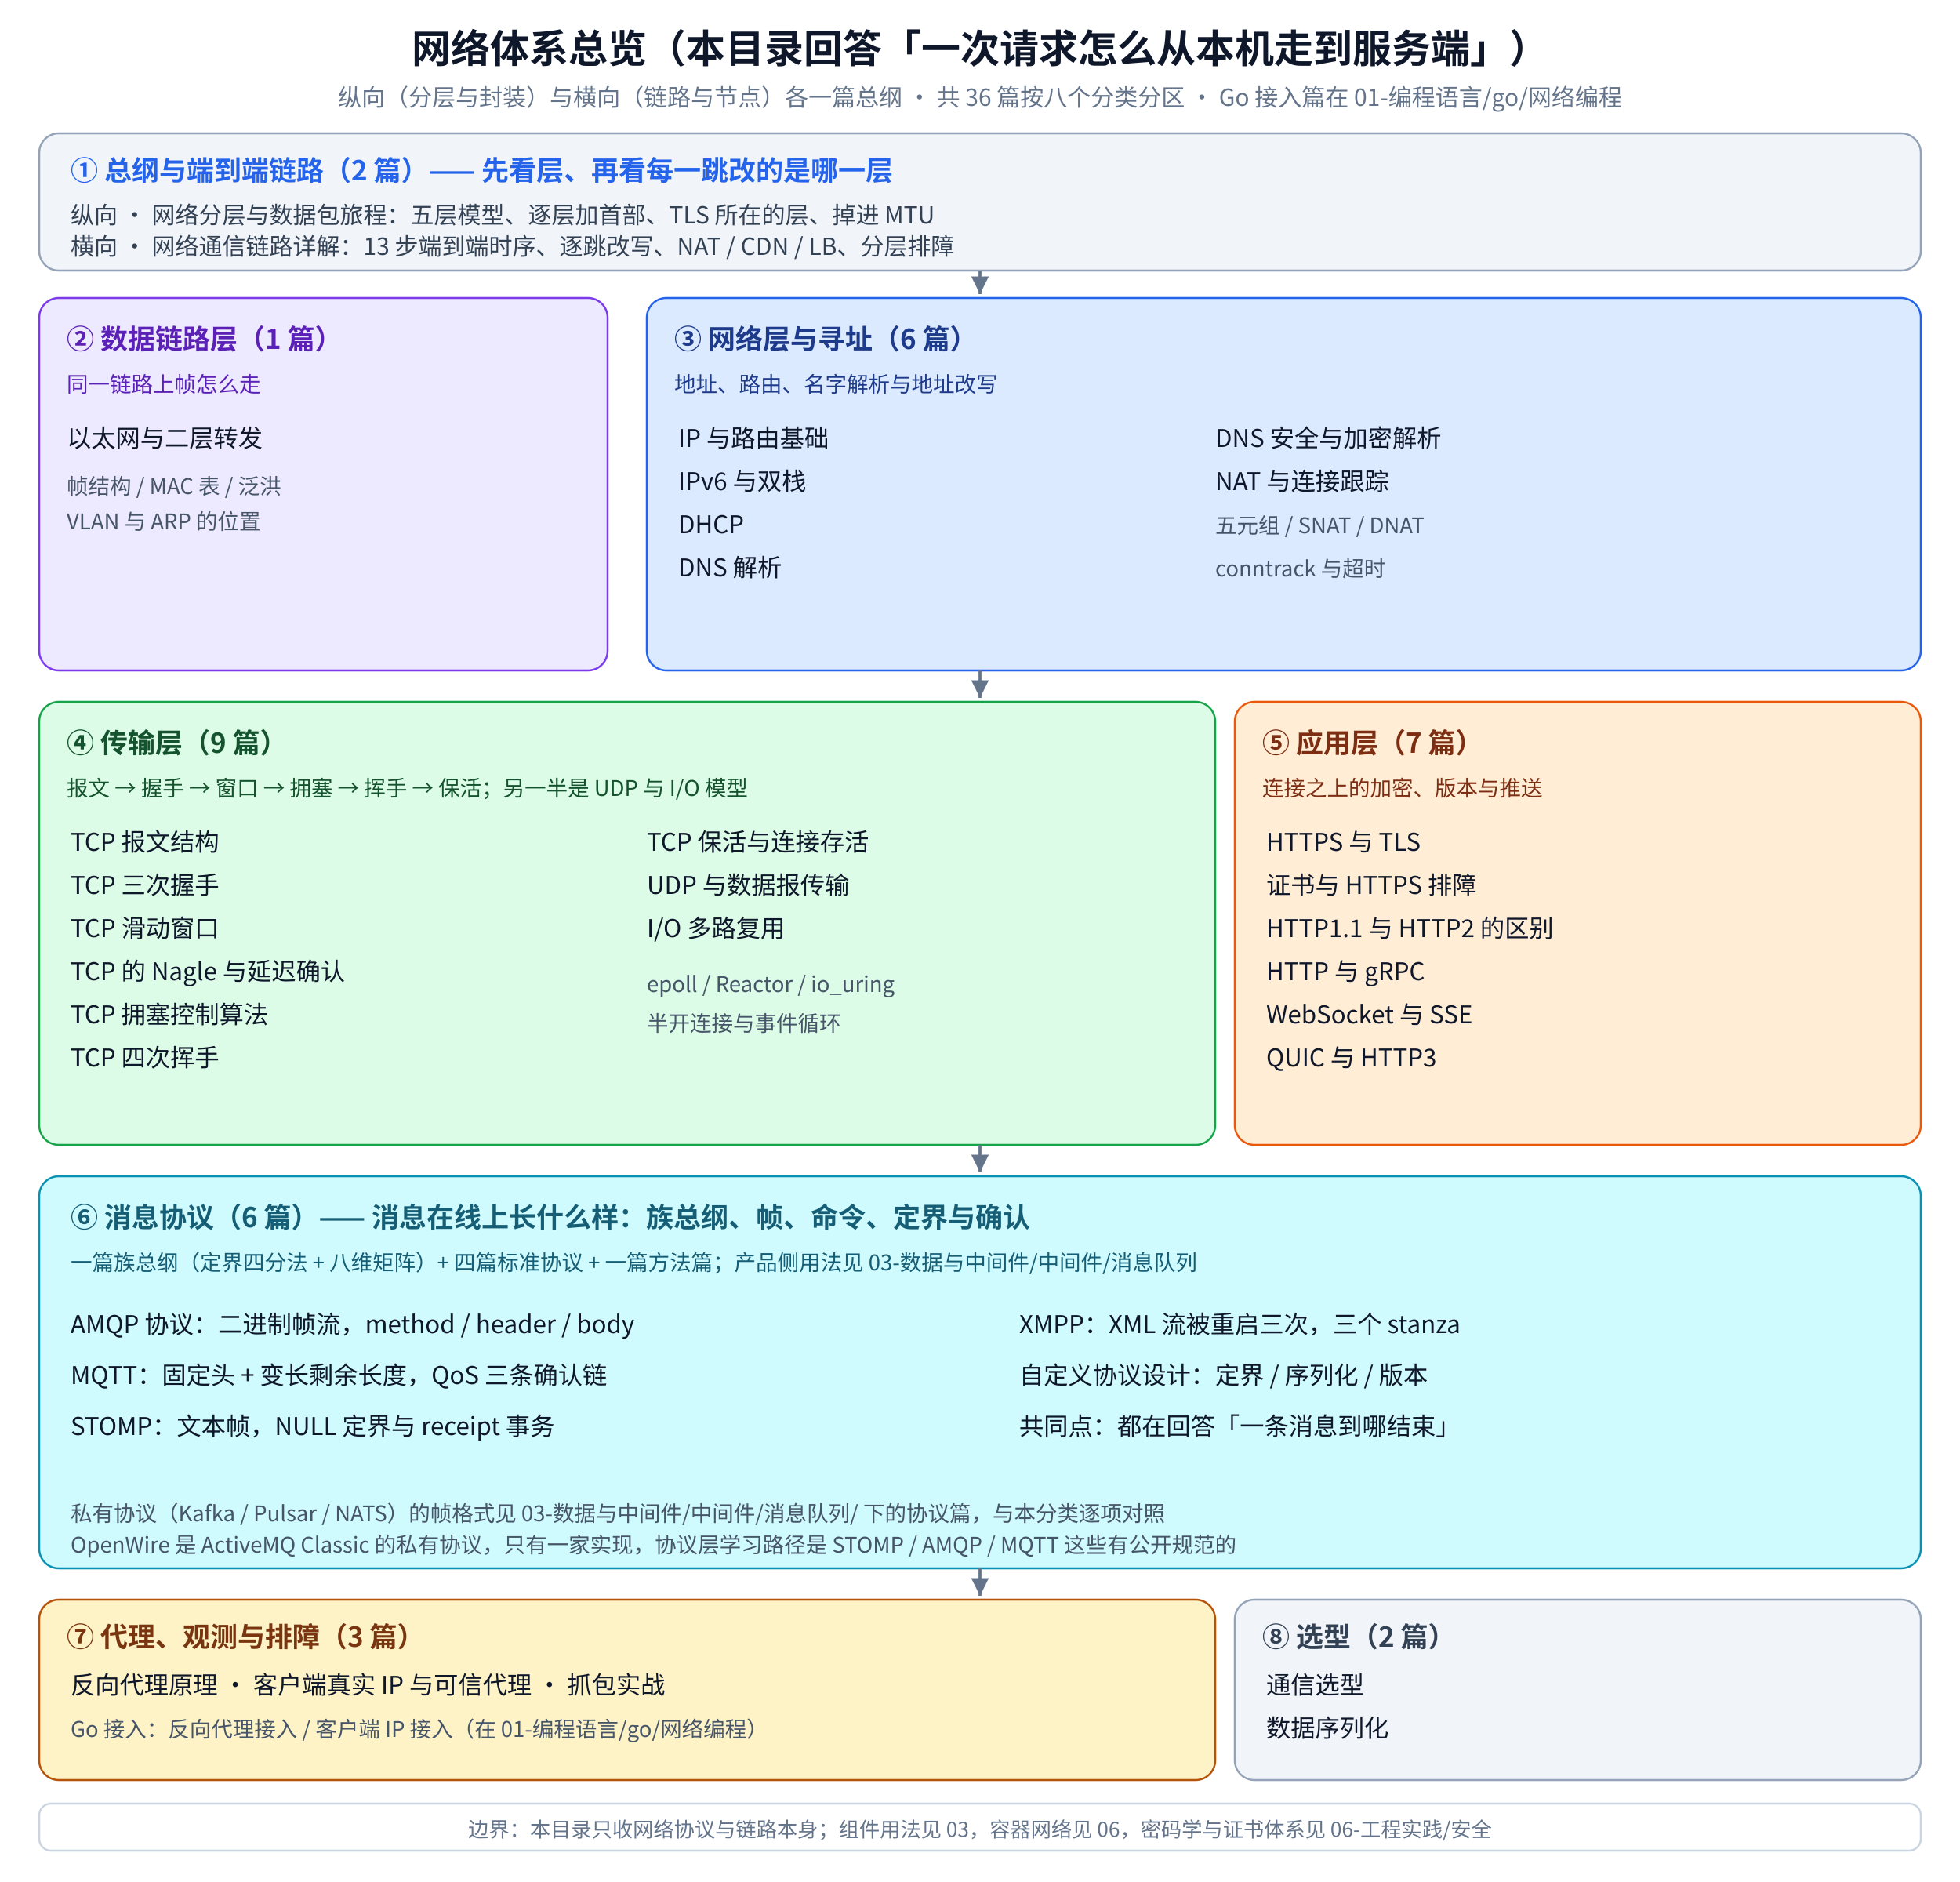
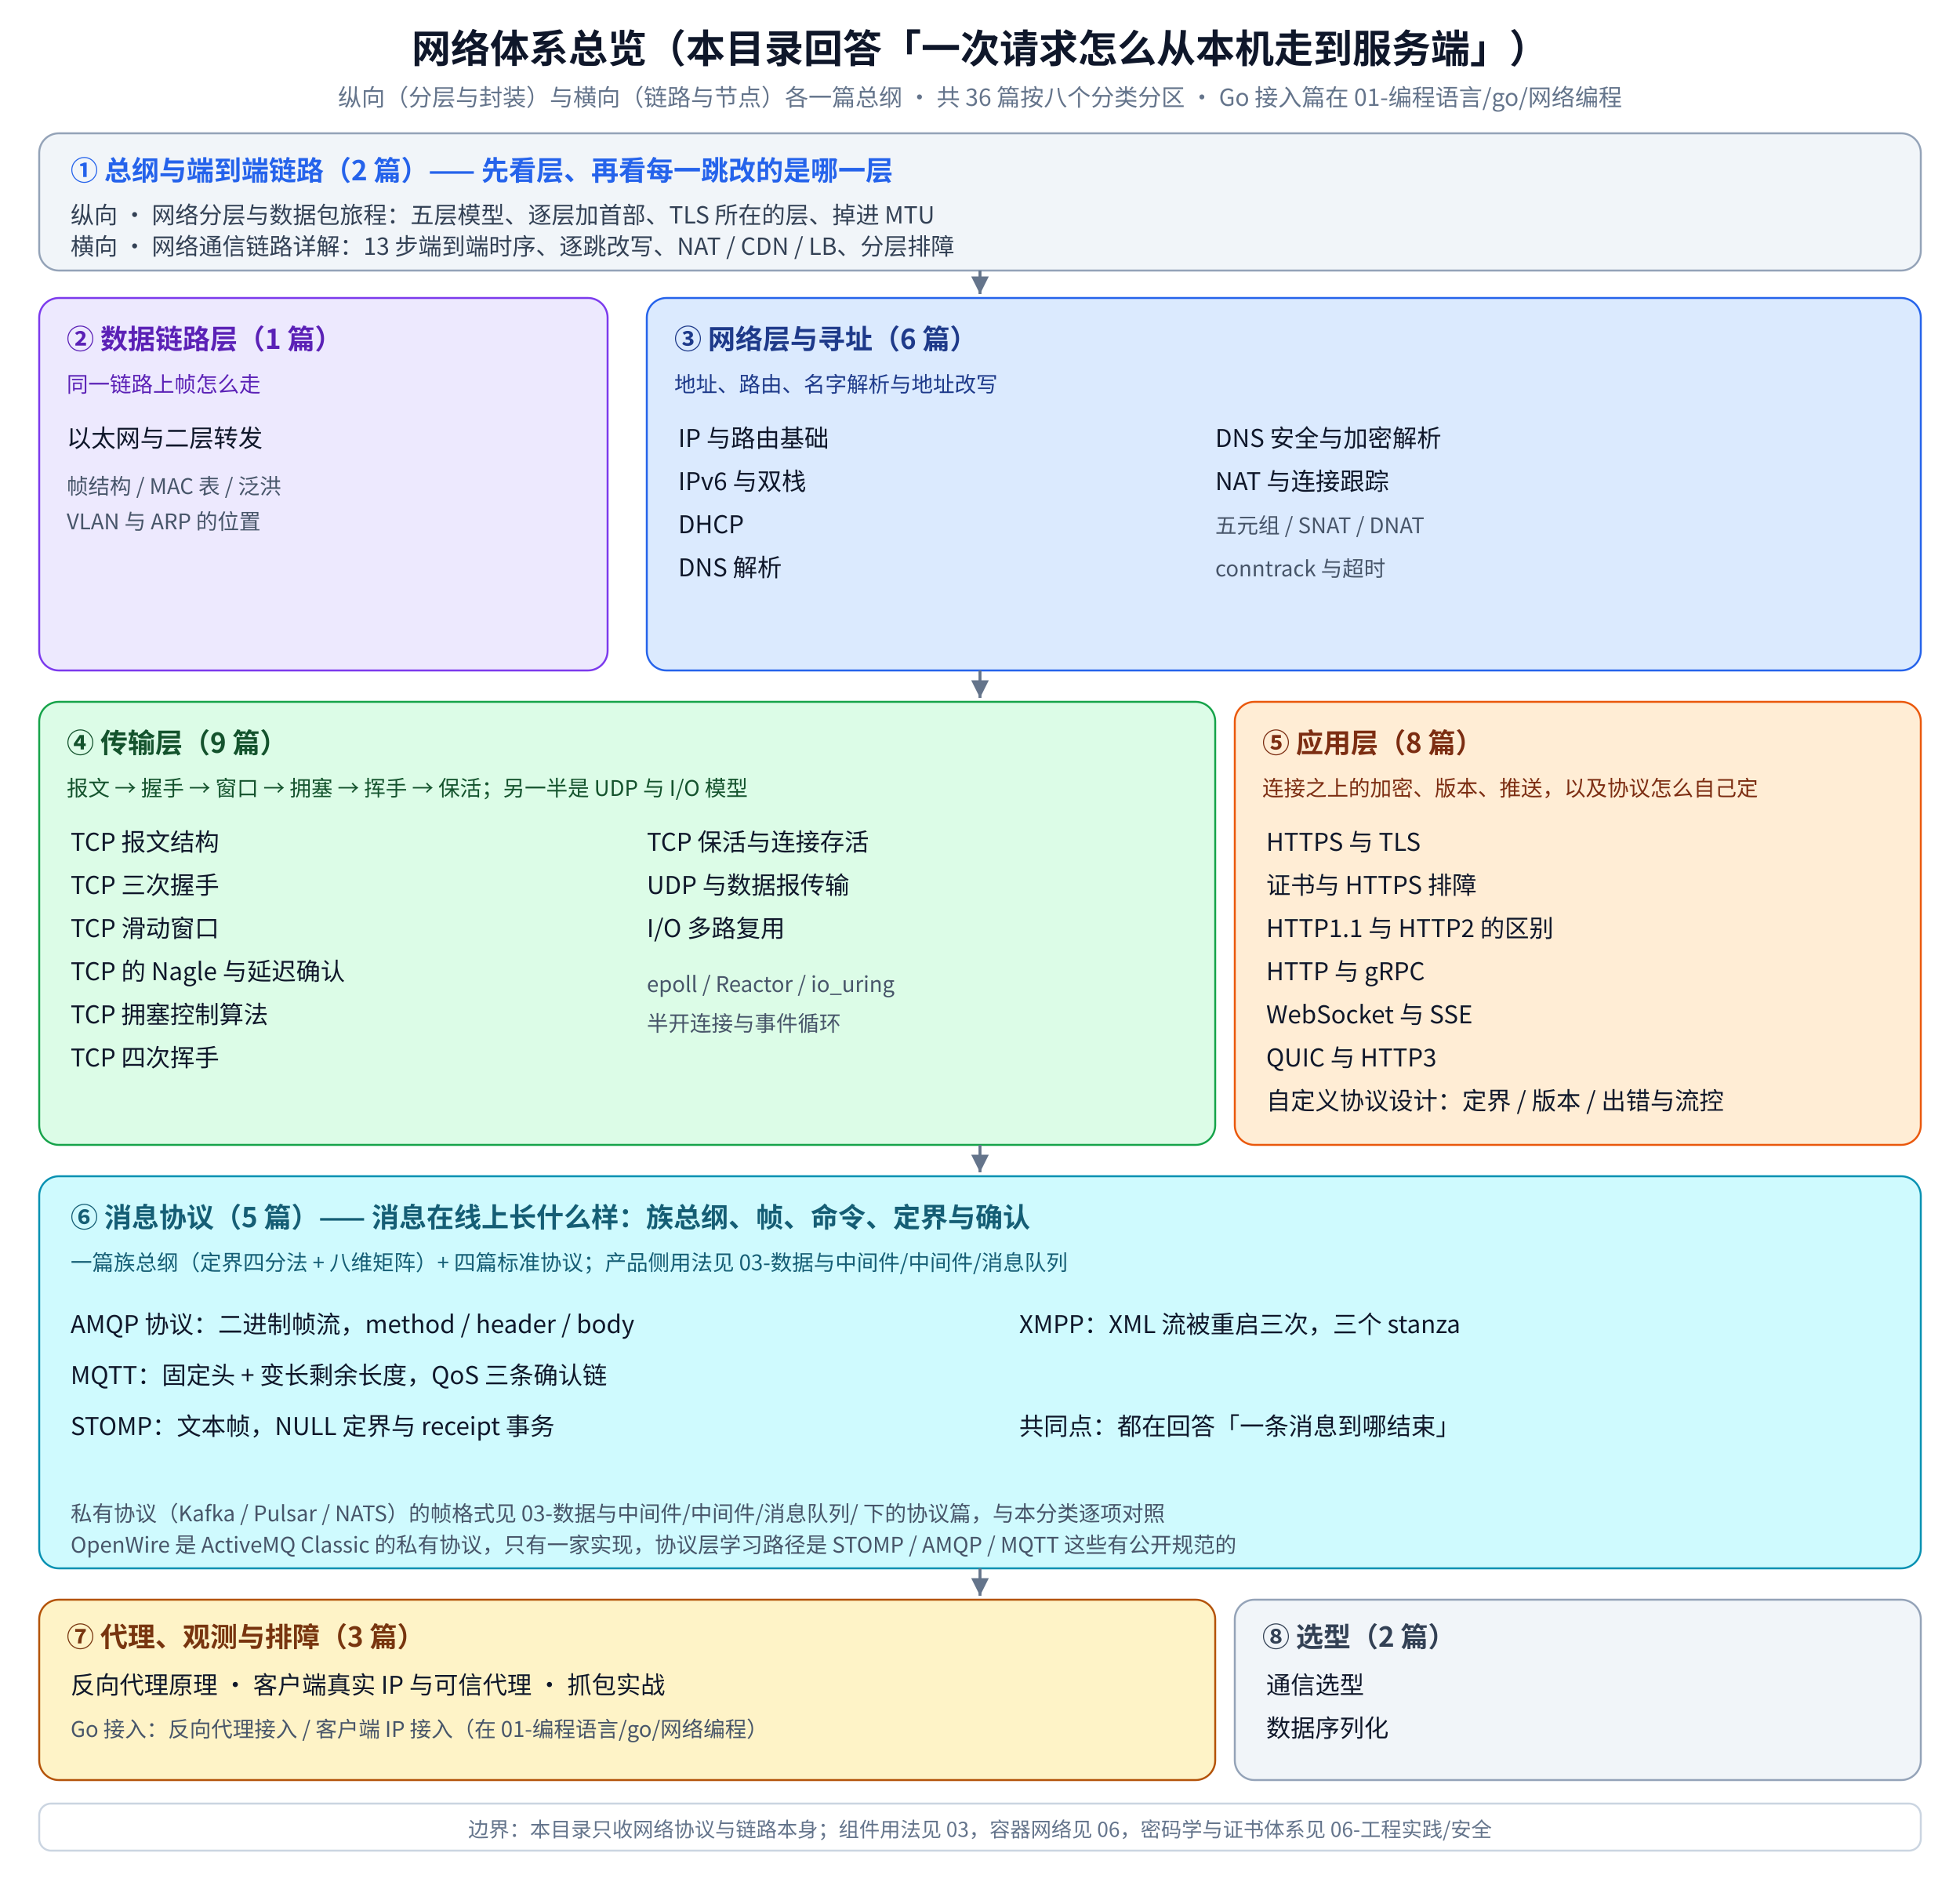
<svg xmlns="http://www.w3.org/2000/svg" viewBox="0 0 1000 960" width="1000" height="960" font-family="Microsoft YaHei, PingFang SC, Noto Sans CJK SC, sans-serif">
  <defs>
    <marker id="arw" markerWidth="8" markerHeight="8" refX="6" refY="3" orient="auto">
      <path d="M0,0 L6,3 L0,6 Z" fill="#64748b" />
    </marker>
  </defs>
  <rect width="1000" height="960" fill="#ffffff" />
  <text x="500" y="32" text-anchor="middle" font-size="20" font-weight="bold" fill="#0f172a">网络体系总览（本目录回答「一次请求怎么从本机走到服务端」）</text>
  <text x="500" y="54" text-anchor="middle" font-size="12" fill="#64748b">纵向（分层与封装）与横向（链路与节点）各一篇总纲 · 共 36 篇按八个分类分区 · Go 接入篇在 01-编程语言/go/网络编程</text>
  <rect x="20" y="68" width="960" height="70" rx="10" fill="#f1f5f9" stroke="#94a3b8" />
  <text x="36" y="92" font-size="14" font-weight="bold" fill="#2563eb">① 总纲与端到端链路（2 篇）—— 先看层、再看每一跳改的是哪一层</text>
  <text x="36" y="114" font-size="12" fill="#334155">纵向 · 网络分层与数据包旅程：五层模型、逐层加首部、TLS 所在的层、掉进 MTU</text>
  <text x="36" y="130" font-size="12" fill="#334155">横向 · 网络通信链路详解：13 步端到端时序、逐跳改写、NAT / CDN / LB、分层排障</text>
  <line x1="500" y1="138" x2="500" y2="150" stroke="#64748b" stroke-width="1.5" marker-end="url(#arw)" />
  <rect x="20" y="152" width="290" height="190" rx="10" fill="#ede9fe" stroke="#7c3aed" />
  <text x="34" y="178" font-size="14" font-weight="bold" fill="#5b21b6">② 数据链路层（1 篇）</text>
  <text x="34" y="200" font-size="11" fill="#5b21b6">同一链路上帧怎么走</text>
  <text x="34" y="228" font-size="12.5" fill="#0f172a">以太网与二层转发</text>
  <text x="34" y="252" font-size="11" fill="#475569">帧结构 / MAC 表 / 泛洪</text>
  <text x="34" y="270" font-size="11" fill="#475569">VLAN 与 ARP 的位置</text>
  <rect x="330" y="152" width="650" height="190" rx="10" fill="#dbeafe" stroke="#2563eb" />
  <text x="344" y="178" font-size="14" font-weight="bold" fill="#1e3a8a">③ 网络层与寻址（6 篇）</text>
  <text x="344" y="200" font-size="11" fill="#1e3a8a">地址、路由、名字解析与地址改写</text>
  <text x="346" y="228" font-size="12.5" fill="#0f172a">IP 与路由基础</text>
  <text x="346" y="250" font-size="12.5" fill="#0f172a">IPv6 与双栈</text>
  <text x="346" y="272" font-size="12.5" fill="#0f172a">DHCP</text>
  <text x="346" y="294" font-size="12.5" fill="#0f172a">DNS 解析</text>
  <text x="620" y="228" font-size="12.5" fill="#0f172a">DNS 安全与加密解析</text>
  <text x="620" y="250" font-size="12.5" fill="#0f172a">NAT 与连接跟踪</text>
  <text x="620" y="272" font-size="11" fill="#475569">五元组 / SNAT / DNAT</text>
  <text x="620" y="294" font-size="11" fill="#475569">conntrack 与超时</text>
  <line x1="500" y1="342" x2="500" y2="356" stroke="#64748b" stroke-width="1.5" marker-end="url(#arw)" />
  <rect x="20" y="358" width="600" height="226" rx="10" fill="#dcfce7" stroke="#16a34a" />
  <text x="34" y="384" font-size="14" font-weight="bold" fill="#14532d">④ 传输层（9 篇）</text>
  <text x="34" y="406" font-size="11" fill="#14532d">报文 → 握手 → 窗口 → 拥塞 → 挥手 → 保活；另一半是 UDP 与 I/O 模型</text>
  <text x="36" y="434" font-size="12.5" fill="#0f172a">TCP 报文结构</text>
  <text x="36" y="456" font-size="12.5" fill="#0f172a">TCP 三次握手</text>
  <text x="36" y="478" font-size="12.5" fill="#0f172a">TCP 滑动窗口</text>
  <text x="36" y="500" font-size="12.5" fill="#0f172a">TCP 的 Nagle 与延迟确认</text>
  <text x="36" y="522" font-size="12.5" fill="#0f172a">TCP 拥塞控制算法</text>
  <text x="36" y="544" font-size="12.5" fill="#0f172a">TCP 四次挥手</text>
  <text x="330" y="434" font-size="12.5" fill="#0f172a">TCP 保活与连接存活</text>
  <text x="330" y="456" font-size="12.5" fill="#0f172a">UDP 与数据报传输</text>
  <text x="330" y="478" font-size="12.5" fill="#0f172a">I/O 多路复用</text>
  <text x="330" y="506" font-size="11" fill="#475569">epoll / Reactor / io_uring</text>
  <text x="330" y="526" font-size="11" fill="#475569">半开连接与事件循环</text>
  <rect x="630" y="358" width="350" height="226" rx="10" fill="#ffedd5" stroke="#ea580c" />
-   <text x="644" y="384" font-size="14" font-weight="bold" fill="#7c2d12">⑤ 应用层（7 篇）</text>
-   <text x="644" y="406" font-size="11" fill="#7c2d12">连接之上的加密、版本与推送</text>
+   <text x="644" y="384" font-size="14" font-weight="bold" fill="#7c2d12">⑤ 应用层（8 篇）</text>
+   <text x="644" y="406" font-size="11" fill="#7c2d12">连接之上的加密、版本、推送，以及协议怎么自己定</text>
  <text x="646" y="434" font-size="12.5" fill="#0f172a">HTTPS 与 TLS</text>
  <text x="646" y="456" font-size="12.5" fill="#0f172a">证书与 HTTPS 排障</text>
  <text x="646" y="478" font-size="12.5" fill="#0f172a">HTTP1.1 与 HTTP2 的区别</text>
  <text x="646" y="500" font-size="12.5" fill="#0f172a">HTTP 与 gRPC</text>
  <text x="646" y="522" font-size="12.5" fill="#0f172a">WebSocket 与 SSE</text>
  <text x="646" y="544" font-size="12.5" fill="#0f172a">QUIC 与 HTTP3</text>
+   <text x="646" y="566" font-size="12.5" fill="#0f172a">自定义协议设计：定界 / 版本 / 出错与流控</text>
  <line x1="500" y1="584" x2="500" y2="598" stroke="#64748b" stroke-width="1.5" marker-end="url(#arw)" />
  <rect x="20" y="600" width="960" height="200" rx="10" fill="#cffafe" stroke="#0891b2" />
-   <text x="36" y="626" font-size="14" font-weight="bold" fill="#155e75">⑥ 消息协议（6 篇）—— 消息在线上长什么样：族总纲、帧、命令、定界与确认</text>
-   <text x="36" y="648" font-size="11" fill="#155e75">一篇族总纲（定界四分法 + 八维矩阵）+ 四篇标准协议 + 一篇方法篇；产品侧用法见 03-数据与中间件/中间件/消息队列</text>
+   <text x="36" y="626" font-size="14" font-weight="bold" fill="#155e75">⑥ 消息协议（5 篇）—— 消息在线上长什么样：族总纲、帧、命令、定界与确认</text>
+   <text x="36" y="648" font-size="11" fill="#155e75">一篇族总纲（定界四分法 + 八维矩阵）+ 四篇标准协议；产品侧用法见 03-数据与中间件/中间件/消息队列</text>
  <text x="36" y="680" font-size="12.5" fill="#0f172a">AMQP 协议：二进制帧流，method / header / body</text>
  <text x="36" y="706" font-size="12.5" fill="#0f172a">MQTT：固定头 + 变长剩余长度，QoS 三条确认链</text>
  <text x="36" y="732" font-size="12.5" fill="#0f172a">STOMP：文本帧，NULL 定界与 receipt 事务</text>
  <text x="520" y="680" font-size="12.5" fill="#0f172a">XMPP：XML 流被重启三次，三个 stanza</text>
-   <text x="520" y="706" font-size="12.5" fill="#0f172a">自定义协议设计：定界 / 序列化 / 版本</text>
  <text x="520" y="732" font-size="12.5" fill="#0f172a">共同点：都在回答「一条消息到哪结束」</text>
  <text x="36" y="776" font-size="11" fill="#475569">私有协议（Kafka / Pulsar / NATS）的帧格式见 03-数据与中间件/中间件/消息队列/ 下的协议篇，与本分类逐项对照</text>
  <text x="36" y="792" font-size="11" fill="#475569">OpenWire 是 ActiveMQ Classic 的私有协议，只有一家实现，协议层学习路径是 STOMP / AMQP / MQTT 这些有公开规范的</text>
  <line x1="500" y1="800" x2="500" y2="814" stroke="#64748b" stroke-width="1.5" marker-end="url(#arw)" />
  <rect x="20" y="816" width="600" height="92" rx="10" fill="#fef3c7" stroke="#b45309" />
  <text x="34" y="840" font-size="14" font-weight="bold" fill="#78350f">⑦ 代理、观测与排障（3 篇）</text>
  <text x="36" y="864" font-size="12.5" fill="#0f172a">反向代理原理 · 客户端真实 IP 与可信代理 · 抓包实战</text>
  <text x="36" y="886" font-size="11" fill="#475569">Go 接入：反向代理接入 / 客户端 IP 接入（在 01-编程语言/go/网络编程）</text>
  <rect x="630" y="816" width="350" height="92" rx="10" fill="#f1f5f9" stroke="#94a3b8" />
  <text x="644" y="840" font-size="14" font-weight="bold" fill="#334155">⑧ 选型（2 篇）</text>
  <text x="646" y="864" font-size="12.5" fill="#0f172a">通信选型</text>
  <text x="646" y="886" font-size="12.5" fill="#0f172a">数据序列化</text>
  <rect x="20" y="920" width="960" height="24" rx="6" fill="#ffffff" stroke="#cbd5e1" />
  <text x="500" y="937" text-anchor="middle" font-size="10.5" fill="#64748b">边界：本目录只收网络协议与链路本身；组件用法见 03，容器网络见 06，密码学与证书体系见 06-工程实践/安全</text>
</svg>
